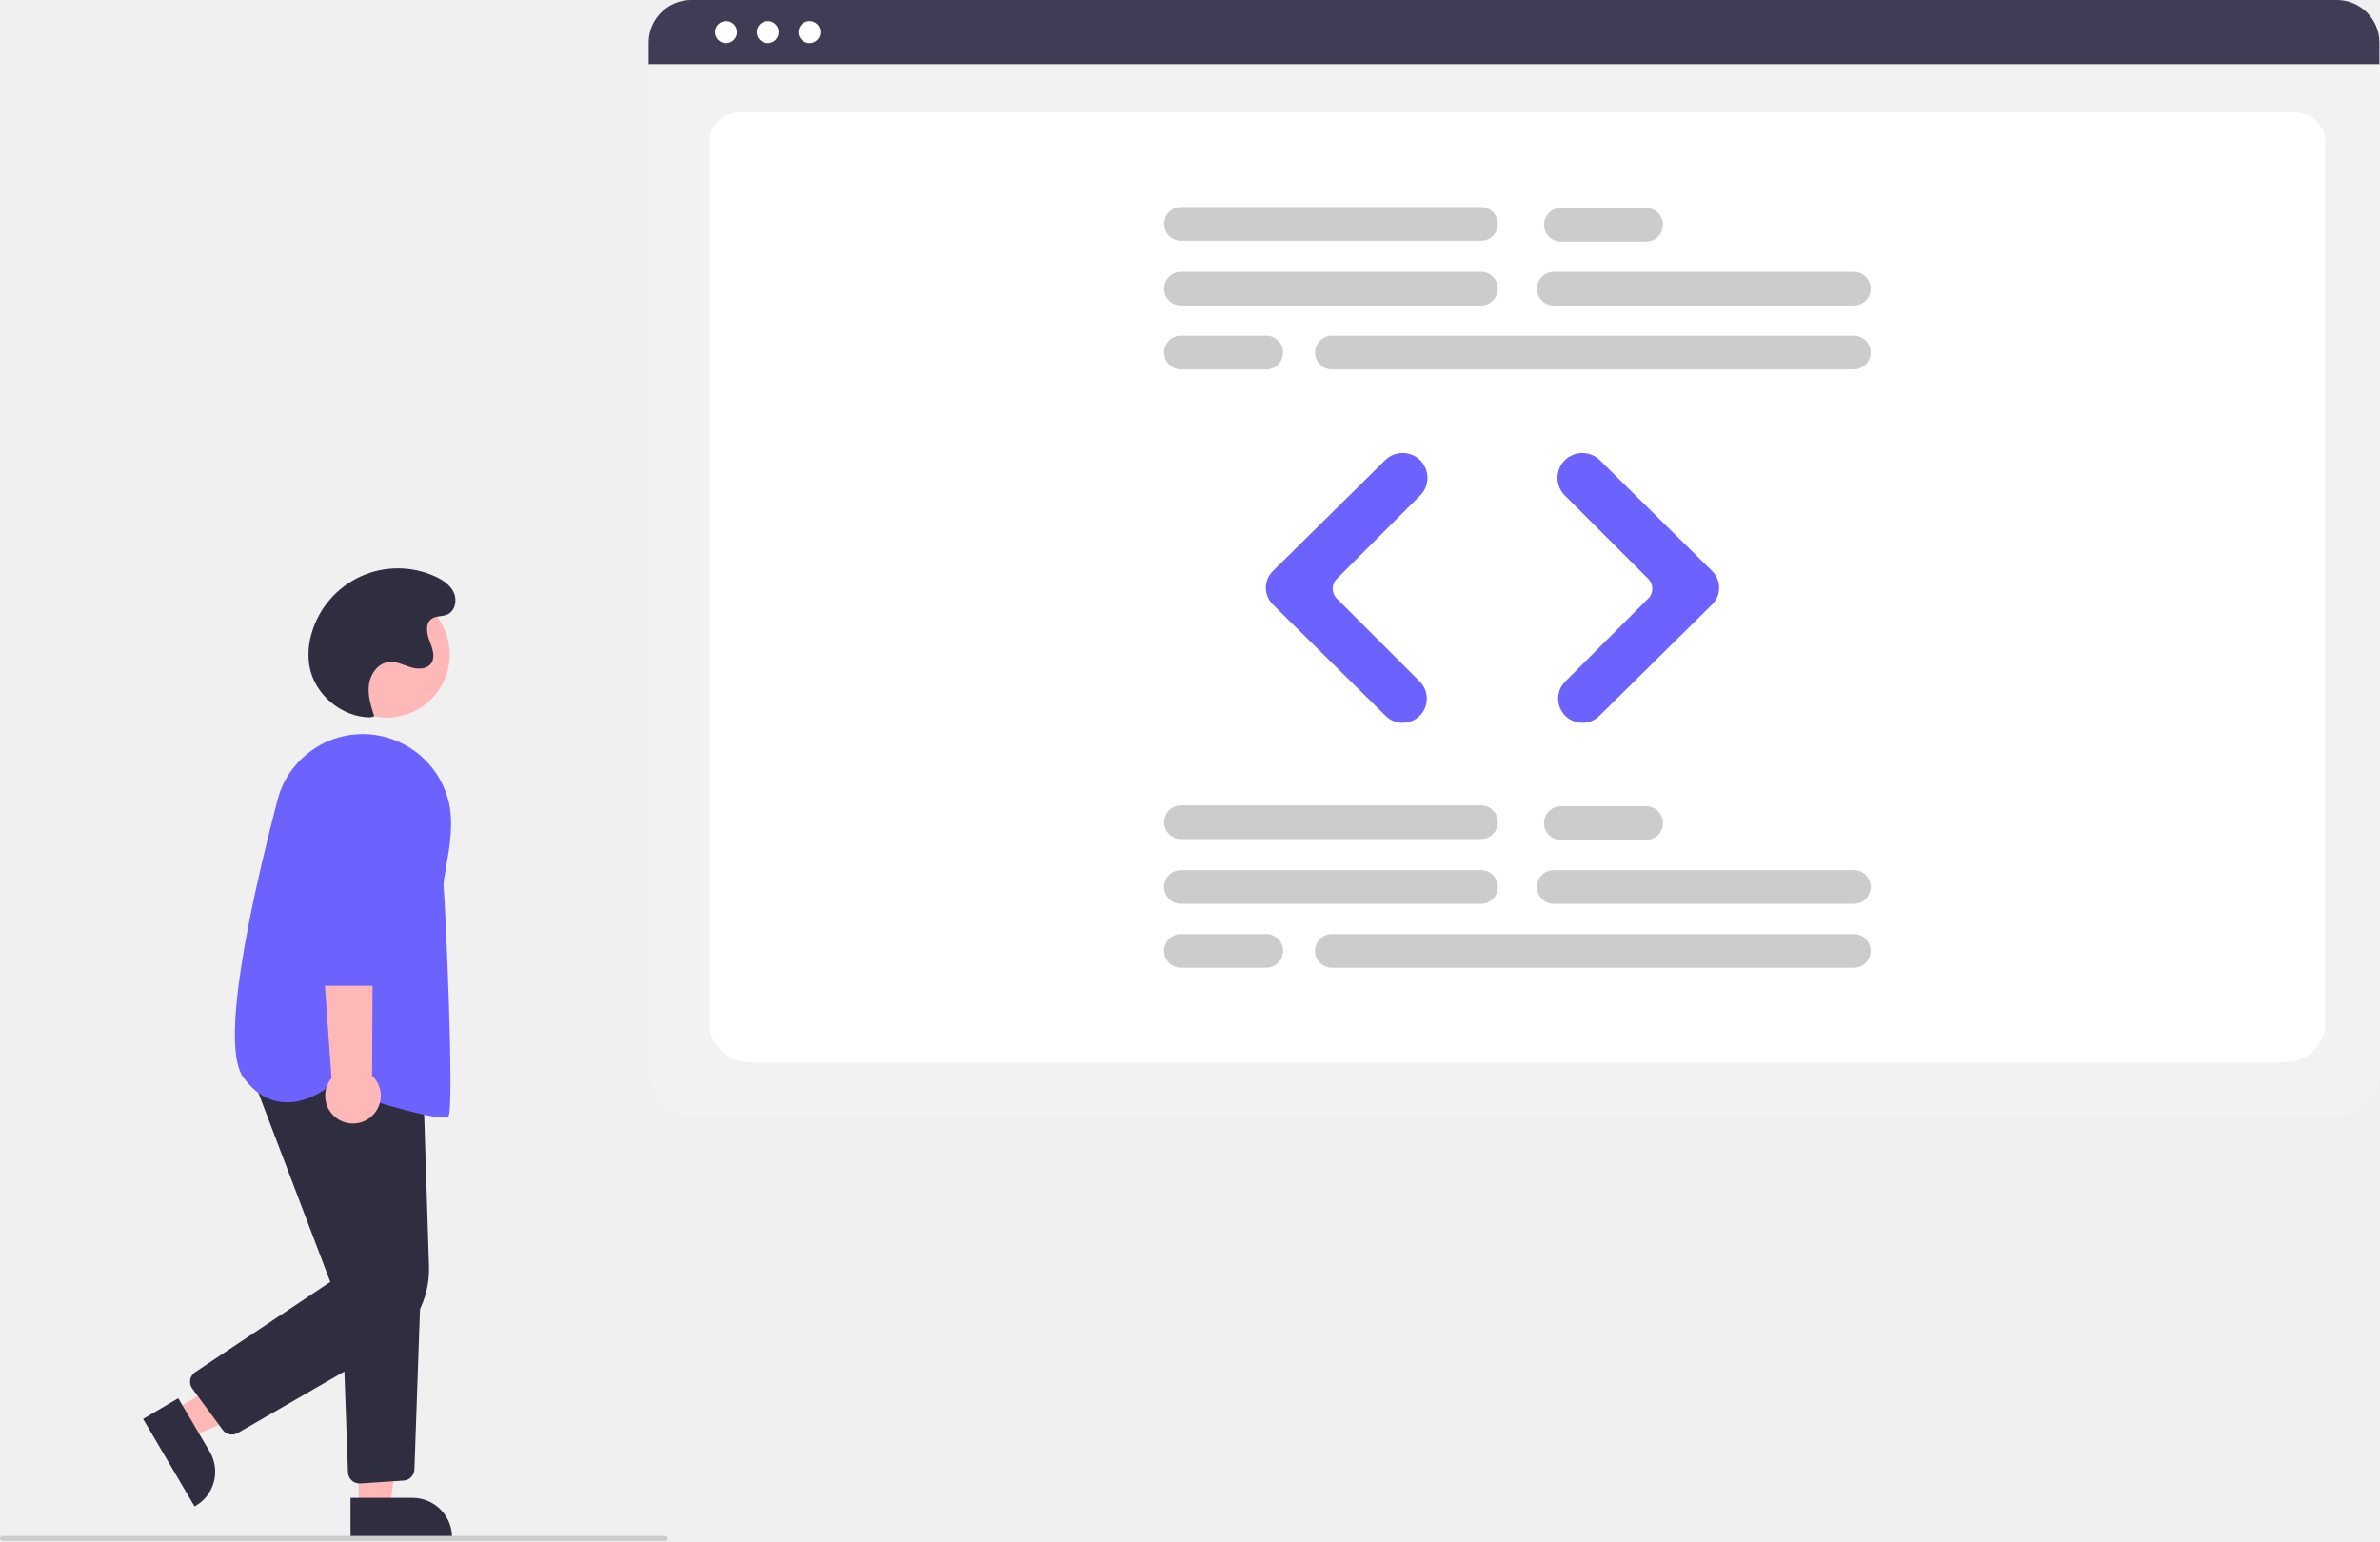
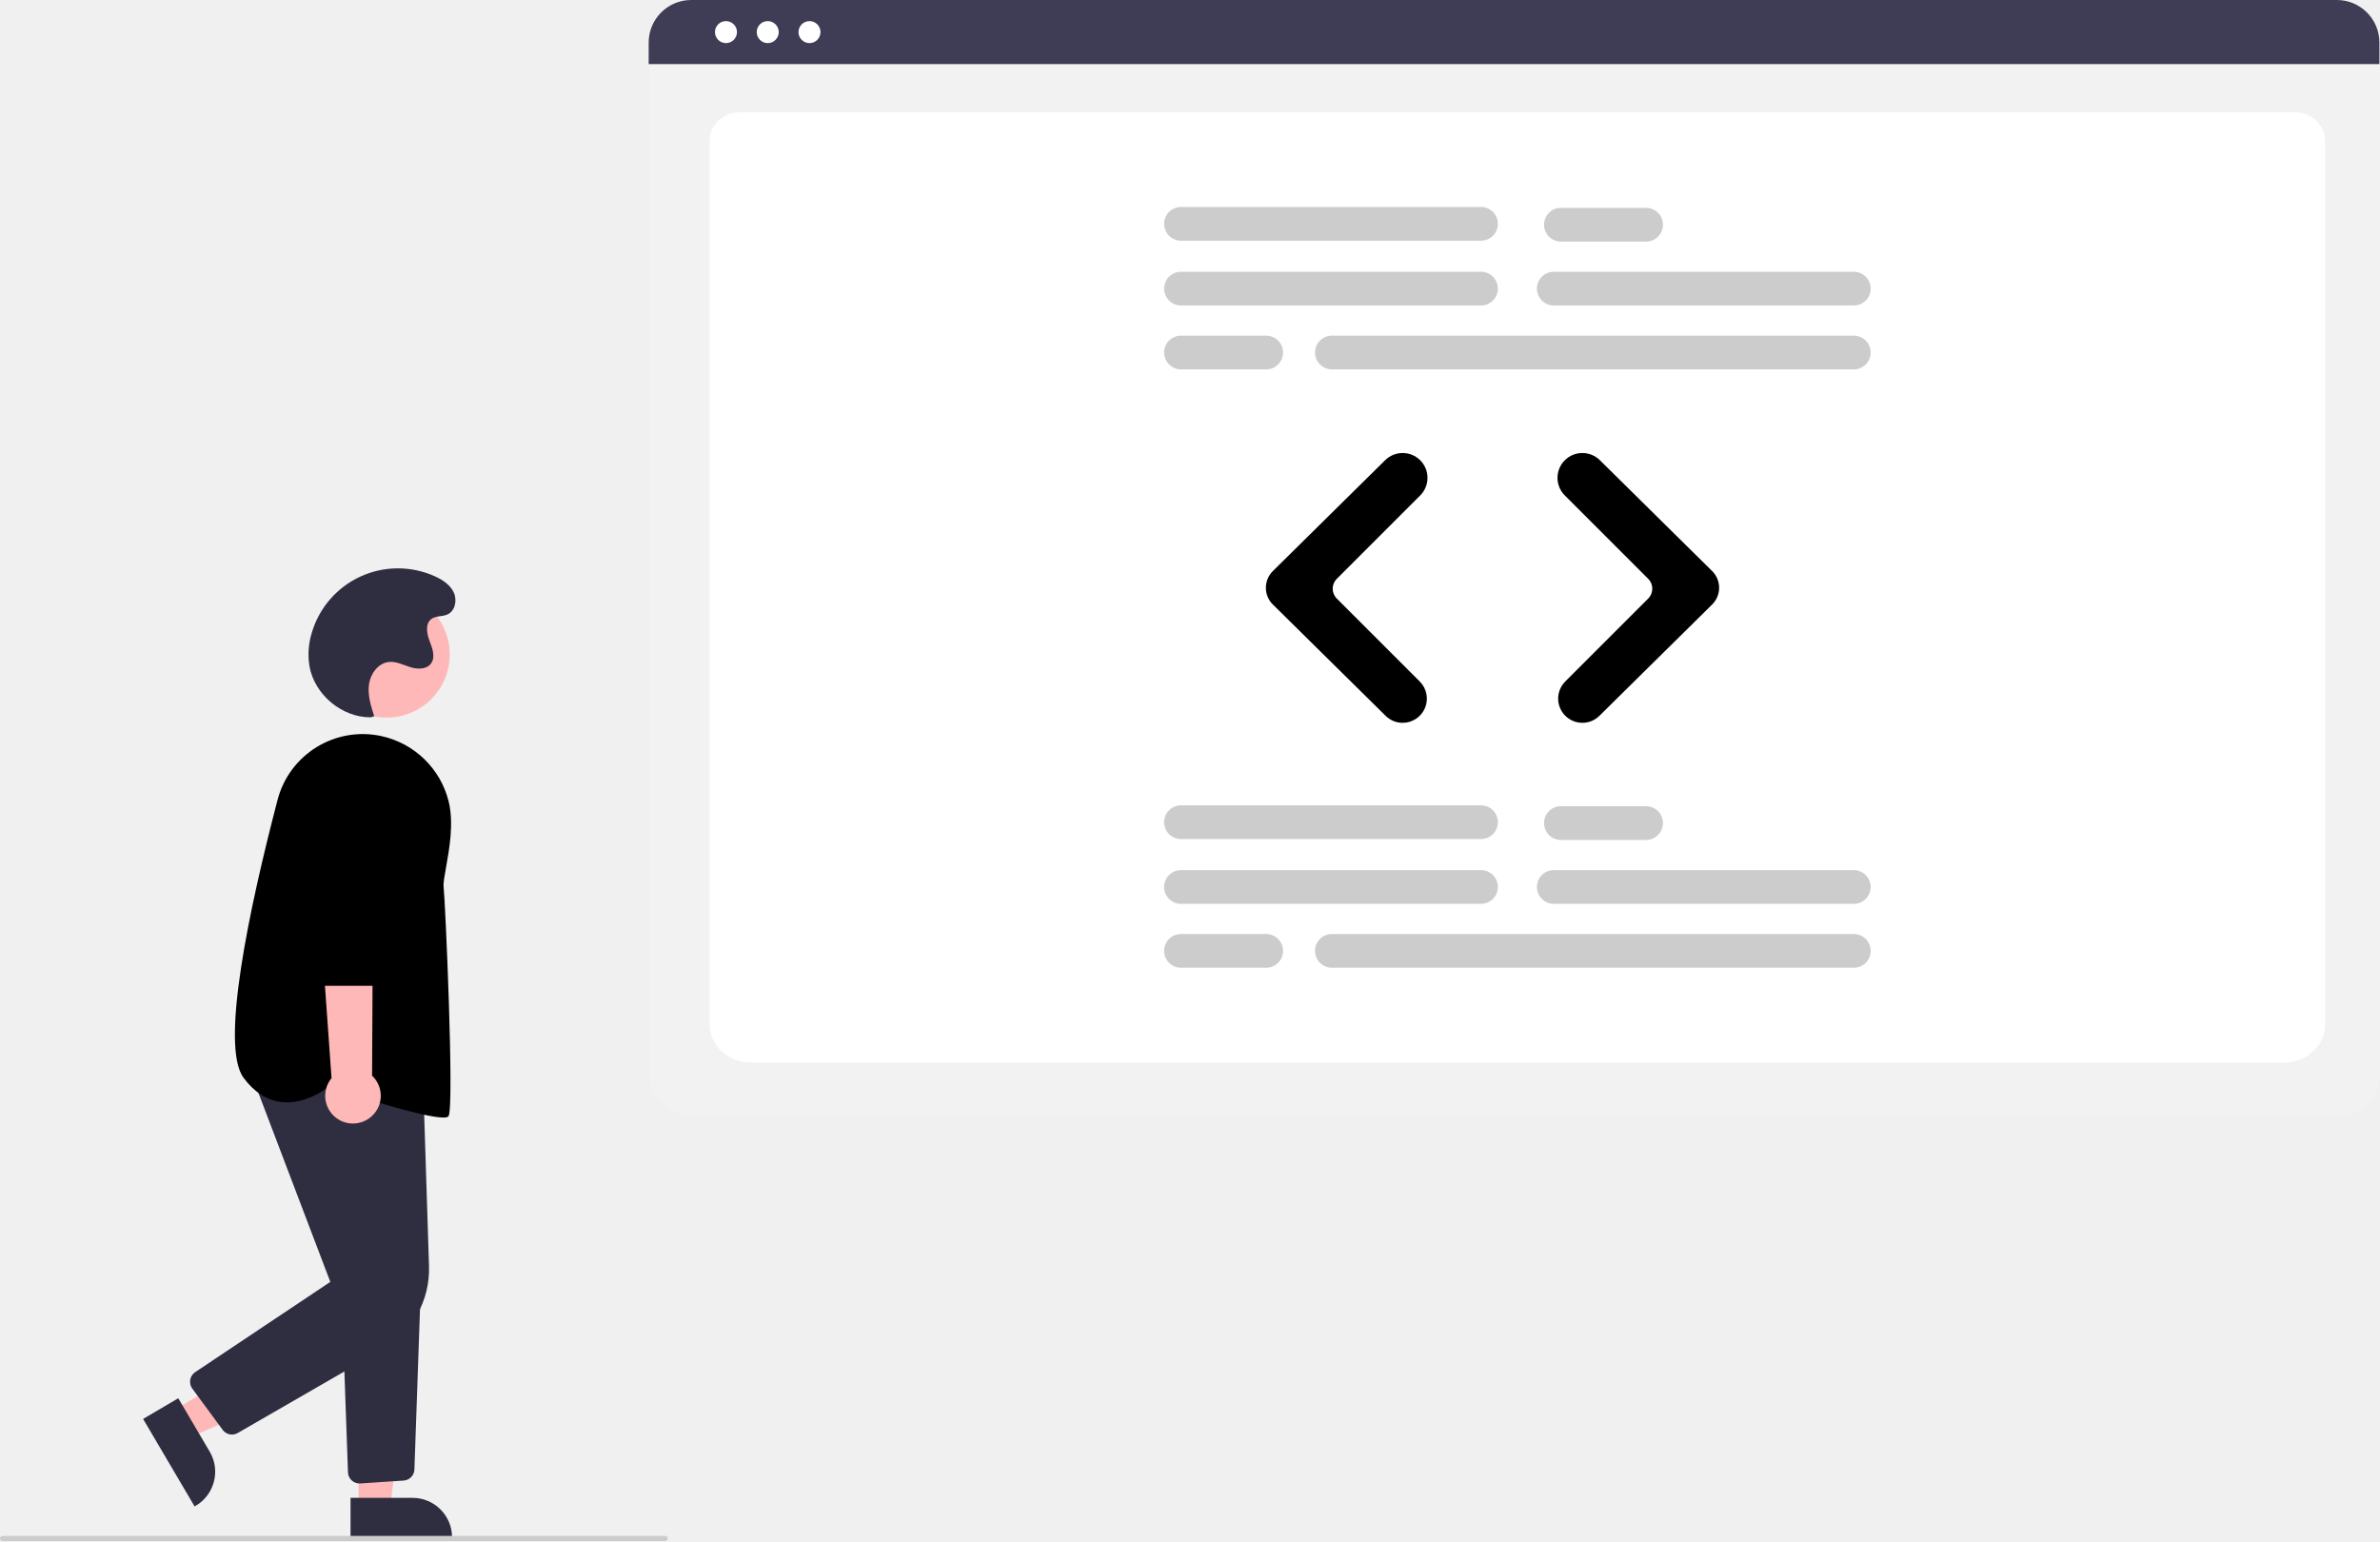
<svg xmlns="http://www.w3.org/2000/svg" id="bb554b9e-b999-4ef3-b2f2-4c0395b94ae2" data-name="Layer 1" width="926.622" height="600.085" viewBox="0 0 926.622 600.085">
  <circle cx="150.534" cy="254.872" r="24.561" fill="#ffb8b8" />
  <polygon points="67.543 549.197 73.762 559.763 117.474 540.803 108.295 525.21 67.543 549.197" fill="#ffb8b8" />
  <path d="M206.096,694.43,218.343,715.237l.001.001A15.386,15.386,0,0,1,212.888,736.302l-.431.254L192.405,702.489Z" transform="translate(-136.6892 -149.9575)" fill="#2f2e41" />
  <polygon points="139.6 587.26 151.86 587.259 157.692 539.971 139.598 539.972 139.6 587.26" fill="#ffb8b8" />
  <path d="M273.162,733.215l24.144-.001h.001a15.386,15.386,0,0,1,15.386,15.386v.5l-39.531.001Z" transform="translate(-136.6892 -149.9575)" fill="#2f2e41" />
  <path d="M227.001,708.567a4.493,4.493,0,0,1-3.624-1.833l-11.824-16.059a4.5,4.5,0,0,1,1.125-6.41l52.614-35.142-31.747-83.475L301.434,571.252l2.287,71.733A36.046,36.046,0,0,1,285.675,675.409l-56.427,32.554A4.486,4.486,0,0,1,227.001,708.567Z" transform="translate(-136.6892 -149.9575)" fill="#2f2e41" />
  <path d="M276.659,727.617a4.5,4.5,0,0,1-4.489-4.34l-2.488-69.882,30.808-1.623-2.453,70.384a4.487,4.487,0,0,1-4.2,4.333l-16.873,1.118C276.863,727.614,276.761,727.617,276.659,727.617Z" transform="translate(-136.6892 -149.9575)" fill="#2f2e41" />
-   <path d="M309.291,585.129c-7.838,0-35.217-8.816-44.721-11.959-1.422,1.138-9.233,6.979-18.351,5.911-5.626-.66-10.579-3.845-14.721-9.466-9.147-12.414,2.151-65.651,13.239-108.126a34.268,34.268,0,0,1,40.529-24.88h0a34.571,34.571,0,0,1,26.088,25.378c2.088,8.498.292,18.494-1.02,25.794-.616,3.432-1.104,6.143-.937,7.475.644,5.148,4.219,85.892,1.92,89.34C311.071,584.963,310.363,585.129,309.291,585.129Z" transform="translate(-136.6892 -149.9575)" fill="#6c63ff" />
+   <path d="M309.291,585.129c-7.838,0-35.217-8.816-44.721-11.959-1.422,1.138-9.233,6.979-18.351,5.911-5.626-.66-10.579-3.845-14.721-9.466-9.147-12.414,2.151-65.651,13.239-108.126a34.268,34.268,0,0,1,40.529-24.88h0a34.571,34.571,0,0,1,26.088,25.378c2.088,8.498.292,18.494-1.02,25.794-.616,3.432-1.104,6.143-.937,7.475.644,5.148,4.219,85.892,1.92,89.34C311.071,584.963,310.363,585.129,309.291,585.129Z" transform="translate(-136.6892 -149.9575)" fill="" />
  <path d="M280.616,585.272a10.743,10.743,0,0,0,.942-16.446l.485-97.844-23.045,3.837,6.769,94.97A10.801,10.801,0,0,0,280.616,585.272Z" transform="translate(-136.6892 -149.9575)" fill="#ffb8b8" />
-   <path d="M285.946,533.818H261.124a4.514,4.514,0,0,1-4.5-4.459l-.609-67.292a17.603,17.603,0,1,1,35.204.043L290.446,529.37A4.515,4.515,0,0,1,285.946,533.818Z" transform="translate(-136.6892 -149.9575)" fill="#6c63ff" />
+   <path d="M285.946,533.818H261.124a4.514,4.514,0,0,1-4.5-4.459l-.609-67.292a17.603,17.603,0,1,1,35.204.043L290.446,529.37A4.515,4.515,0,0,1,285.946,533.818Z" transform="translate(-136.6892 -149.9575)" fill="" />
  <path d="M280.969,429.289c-11.245.021-21.854-8.868-23.803-19.943a28.671,28.671,0,0,1,.919-13.014A34.954,34.954,0,0,1,306.021,374.379c3.008,1.361,5.971,3.316,7.349,6.317s.515,7.195-2.498,8.546c-1.969.882-4.44.449-6.187,1.716-2.509,1.819-1.863,5.691-.743,8.581s2.388,6.387.509,8.852c-1.75,2.297-5.249,2.226-8.004,1.361s-5.476-2.313-8.349-2.018c-4.19.43-7.202,4.598-7.759,8.773s.755,8.349,2.05,12.357Z" transform="translate(-136.6892 -149.9575)" fill="#2f2e41" />
  <path d="M395.689,750.042h-258a1,1,0,1,1,0-2h258a1,1,0,0,1,0,2Z" transform="translate(-136.6892 -149.9575)" fill="#ccc" />
  <path d="M1046.811,584.505H405.972a16.519,16.519,0,0,1-16.5-16.5V172.852a12.102,12.102,0,0,1,12.088-12.088h649.453a12.311,12.311,0,0,1,12.297,12.297V568.005A16.519,16.519,0,0,1,1046.811,584.505Z" transform="translate(-136.6892 -149.9575)" fill="#f2f2f2" />
  <path d="M1026.091,563.673H428.846c-8.755,0-15.878-6.67-15.878-14.868v-344.105c0-6.08,5.278-11.027,11.766-11.027H1030.008c6.595,0,11.961,5.028,11.961,11.208V548.805C1041.969,557.003,1034.846,563.673,1026.091,563.673Z" transform="translate(-136.6892 -149.9575)" fill="#fff" />
  <path d="M1063.081,174.908H389.241v-8.4a16.574,16.574,0,0,1,16.56-16.55H1046.521a16.574,16.574,0,0,1,16.56,16.55Z" transform="translate(-136.6892 -149.9575)" fill="#3f3d56" />
  <circle cx="282.647" cy="12.5" r="4.283" fill="#fff" />
  <circle cx="298.906" cy="12.5" r="4.283" fill="#fff" />
  <circle cx="315.165" cy="12.5" r="4.283" fill="#fff" />
  <path d="M713.3,268.912H596.492a6.566,6.566,0,0,1,0-13.132H713.3a6.566,6.566,0,1,1,0,13.132Z" transform="translate(-136.6892 -149.9575)" fill="#ccc" />
  <path d="M858.446,268.912H741.638a6.566,6.566,0,0,1,0-13.132H858.446a6.566,6.566,0,1,1,0,13.132Z" transform="translate(-136.6892 -149.9575)" fill="#ccc" />
  <path d="M858.446,293.794H655.241a6.566,6.566,0,1,1,0-13.132H858.446a6.566,6.566,0,1,1,0,13.132Z" transform="translate(-136.6892 -149.9575)" fill="#ccc" />
  <path d="M713.3,243.684H596.492a6.566,6.566,0,0,1,0-13.132H713.3a6.566,6.566,0,1,1,0,13.132Z" transform="translate(-136.6892 -149.9575)" fill="#ccc" />
  <path d="M777.579,244.03H744.402a6.566,6.566,0,0,1,0-13.132H777.579a6.566,6.566,0,1,1,0,13.132Z" transform="translate(-136.6892 -149.9575)" fill="#ccc" />
  <path d="M629.668,293.794H596.492a6.566,6.566,0,0,1,0-13.132h33.176a6.566,6.566,0,1,1,0,13.132Z" transform="translate(-136.6892 -149.9575)" fill="#ccc" />
  <path d="M713.3,501.912H596.492a6.566,6.566,0,0,1,0-13.132H713.3a6.566,6.566,0,1,1,0,13.132Z" transform="translate(-136.6892 -149.9575)" fill="#ccc" />
  <path d="M858.446,501.912H741.638a6.566,6.566,0,0,1,0-13.132H858.446a6.566,6.566,0,1,1,0,13.132Z" transform="translate(-136.6892 -149.9575)" fill="#ccc" />
  <path d="M858.446,526.794H655.241a6.566,6.566,0,1,1,0-13.132H858.446a6.566,6.566,0,1,1,0,13.132Z" transform="translate(-136.6892 -149.9575)" fill="#ccc" />
  <path d="M713.3,476.684H596.492a6.566,6.566,0,0,1,0-13.132H713.3a6.566,6.566,0,1,1,0,13.132Z" transform="translate(-136.6892 -149.9575)" fill="#ccc" />
  <path d="M777.579,477.03H744.402a6.566,6.566,0,0,1,0-13.132H777.579a6.566,6.566,0,0,1,0,13.132Z" transform="translate(-136.6892 -149.9575)" fill="#ccc" />
  <path d="M629.668,526.794H596.492a6.566,6.566,0,0,1,0-13.132h33.176a6.566,6.566,0,1,1,0,13.132Z" transform="translate(-136.6892 -149.9575)" fill="#ccc" />
-   <path d="M682.793,431.419a9.397,9.397,0,0,1-6.624-2.71l-43.909-43.359a9.152,9.152,0,0,1,0-13.023l43.731-43.184a9.702,9.702,0,0,1,13.644.043h0a9.689,9.689,0,0,1,0,13.687l-32.496,32.497a5.413,5.413,0,0,0,0,7.647l32.32,32.32a9.418,9.418,0,0,1-6.666,16.084Z" transform="translate(-136.6892 -149.9575)" fill="#6c63ff" />
-   <path d="M752.759,431.419a9.418,9.418,0,0,1-6.666-16.084L778.412,383.015a5.413,5.413,0,0,0,0-7.647L745.916,342.872a9.678,9.678,0,0,1,0-13.687h0a9.702,9.702,0,0,1,13.644-.043l43.731,43.184a9.152,9.152,0,0,1,0,13.023l-43.909,43.359A9.399,9.399,0,0,1,752.759,431.419Z" transform="translate(-136.6892 -149.9575)" fill="#6c63ff" />
+   <path d="M682.793,431.419a9.397,9.397,0,0,1-6.624-2.71l-43.909-43.359a9.152,9.152,0,0,1,0-13.023l43.731-43.184a9.702,9.702,0,0,1,13.644.043h0a9.689,9.689,0,0,1,0,13.687l-32.496,32.497a5.413,5.413,0,0,0,0,7.647l32.32,32.32a9.418,9.418,0,0,1-6.666,16.084Z" transform="translate(-136.6892 -149.9575)" fill="" />
+   <path d="M752.759,431.419a9.418,9.418,0,0,1-6.666-16.084L778.412,383.015a5.413,5.413,0,0,0,0-7.647L745.916,342.872a9.678,9.678,0,0,1,0-13.687h0a9.702,9.702,0,0,1,13.644-.043l43.731,43.184a9.152,9.152,0,0,1,0,13.023l-43.909,43.359A9.399,9.399,0,0,1,752.759,431.419Z" transform="translate(-136.6892 -149.9575)" fill="" />
</svg>
